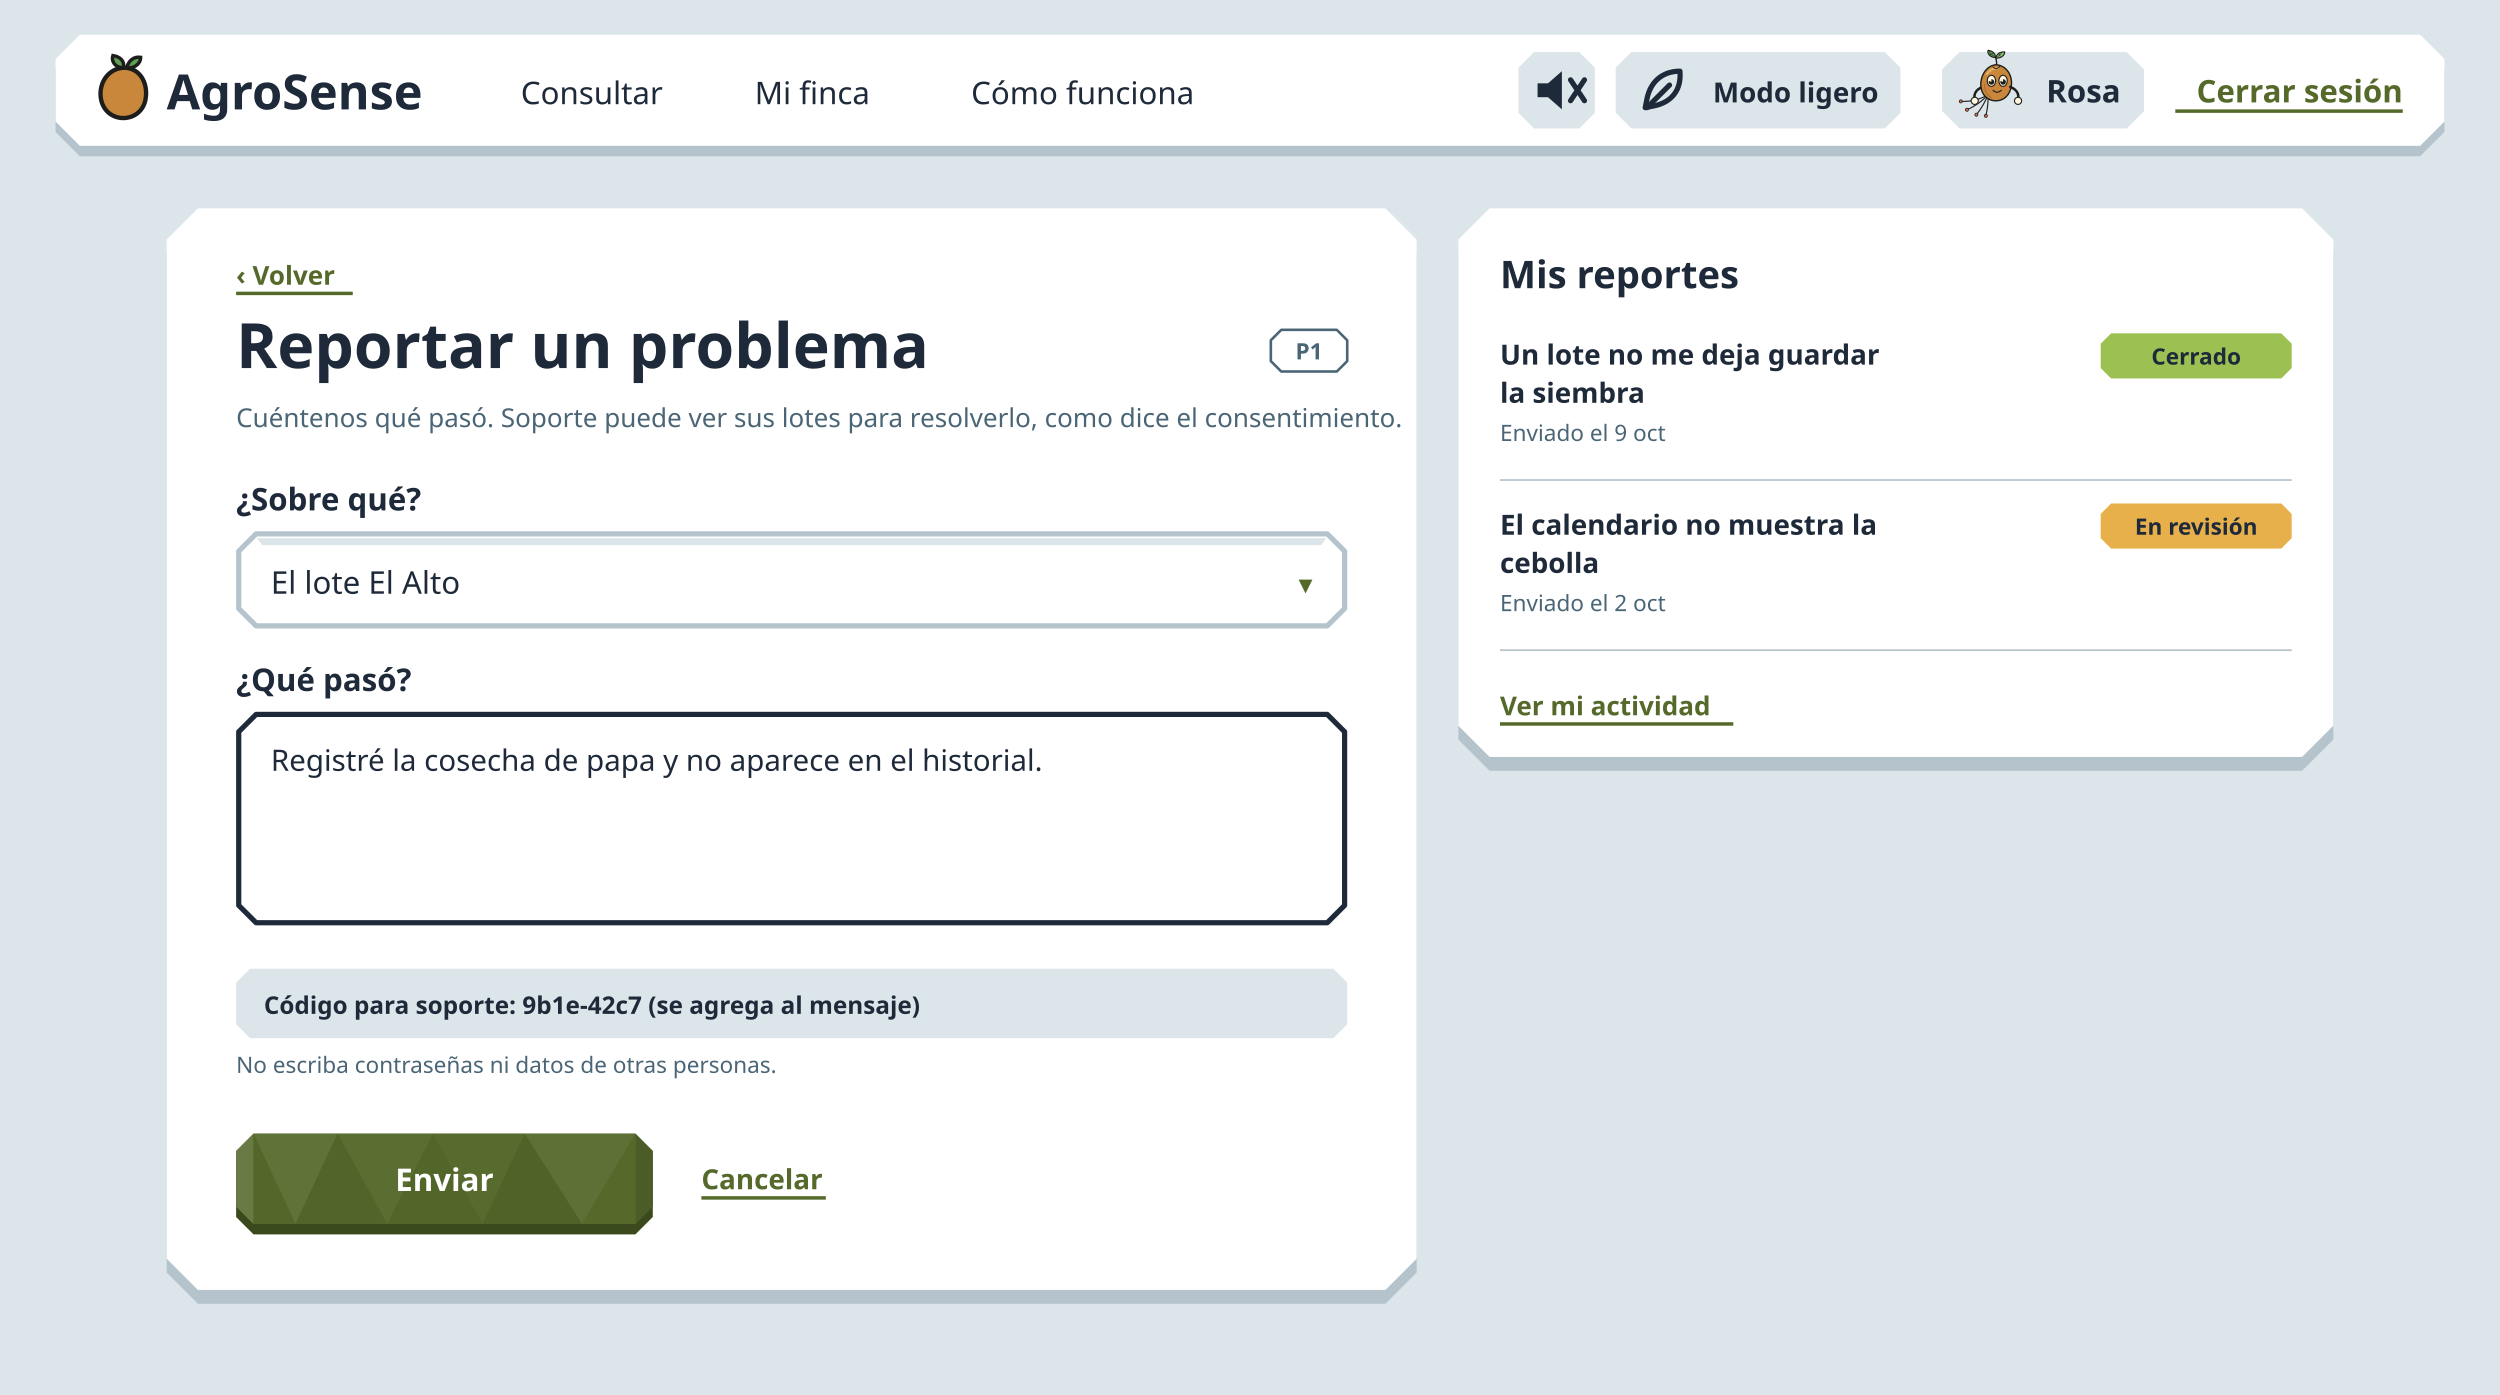
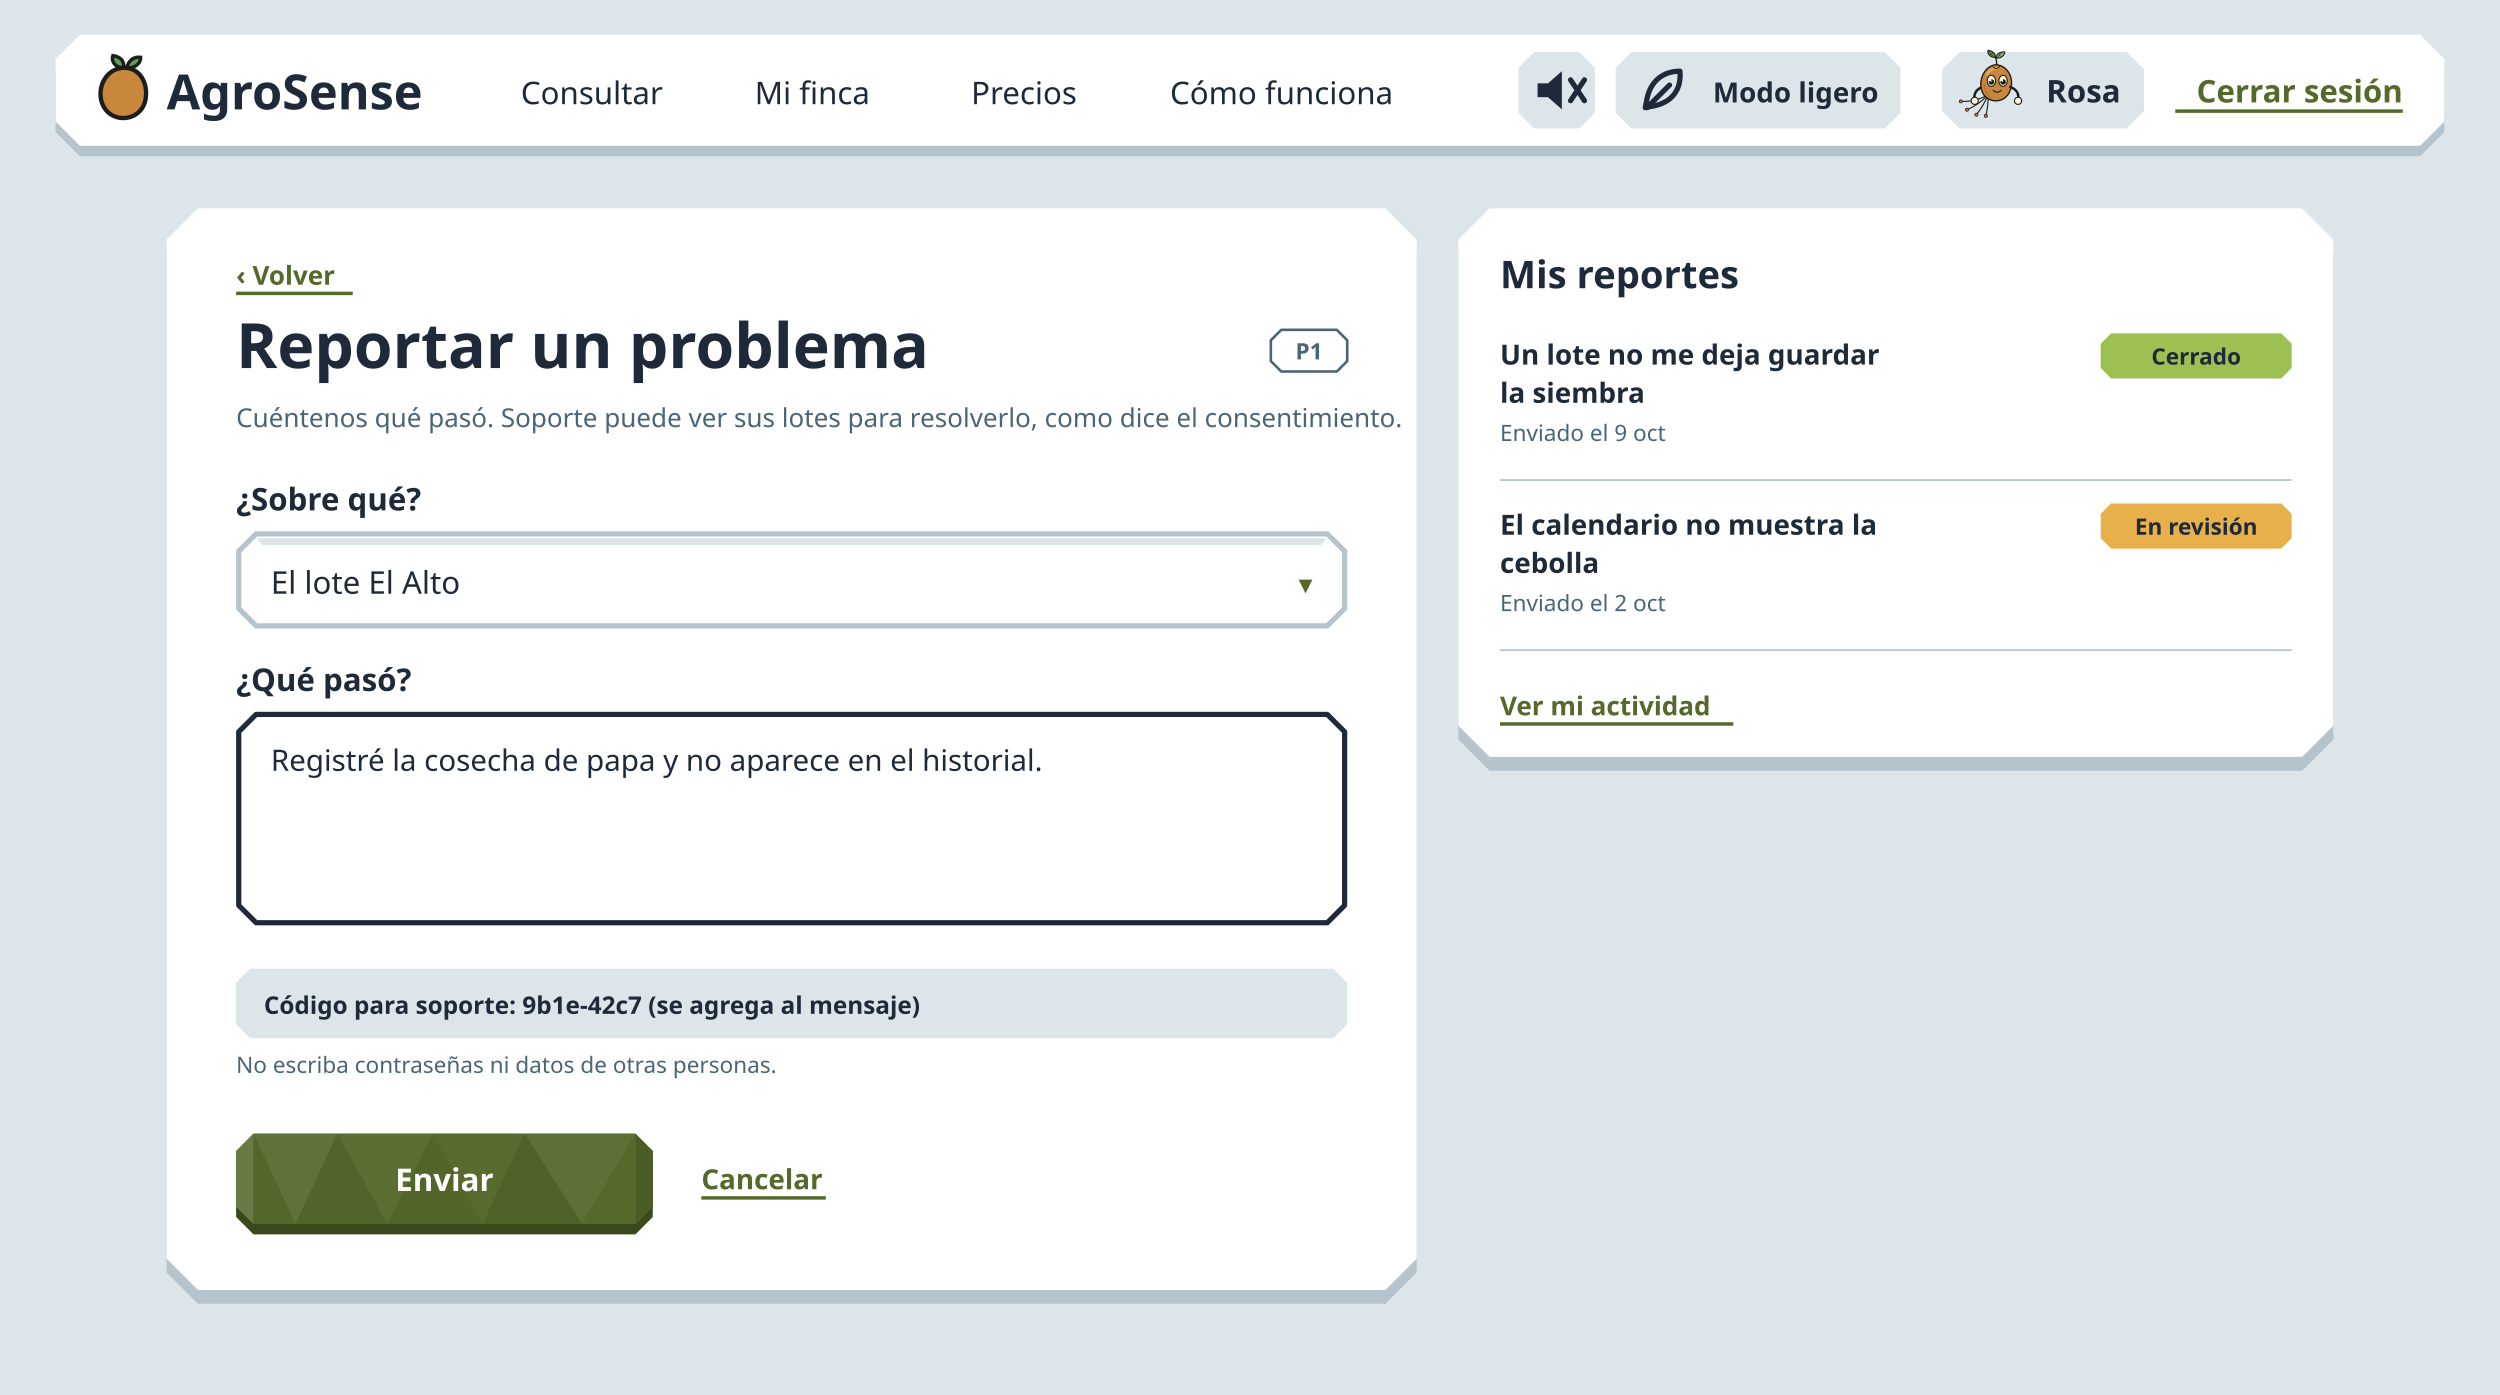
<svg xmlns="http://www.w3.org/2000/svg" width="1440" height="803" viewBox="0 0 1440 803">
  <rect width="1440" height="803" fill="#DCE5EA" />
  <rect width="1440" height="3000" fill="#DCE5EA" />
  <g id="barra" transform="translate(0 0)">
    <polygon points="46,26 1394,26 1408,40 1408,76 1394,90 46,90 32,76 32,40" fill="#B4C3CC" />
    <polygon points="46,20 1394,20 1408,34 1408,70 1394,84 46,84 32,70 32,34" fill="#FFFFFF" />
    <g id="marca" transform="translate(56 30)">
      <path d="M16 9c9 .6 13 9 12 17-.8 8-7 12-13 12S3 34 2 26C1 17 7 9 16 9z" fill="#C8873A" stroke="#1D1D1B" stroke-width="2.5" />
      <path d="M15 9c-5 0-7-4-6-7 4 .6 7 3 6 7zm2 0c4 .6 8-2 8-6-4-.6-7 2-8 6z" fill="#5FA052" stroke="#1D1D1B" stroke-width="2" />
      <text x="40" y="33" font-family="Fredoka" font-weight="600" font-size="28" fill="#1E2A3A" text-anchor="start">AgroSense</text>
    </g>
    <text x="300" y="60" font-family="Atkinson Hyperlegible" font-weight="400" font-size="18" fill="#1E2A3A" text-anchor="start">Consultar</text>
    <text x="434.72" y="60" font-family="Atkinson Hyperlegible" font-weight="400" font-size="18" fill="#1E2A3A" text-anchor="start">Mi finca</text>
-     <text x="559.36" y="60" font-family="Atkinson Hyperlegible" font-weight="400" font-size="18" fill="#1E2A3A" text-anchor="start">Cómo funciona</text>
+     <text x="559.36" y="60" font-family="Atkinson Hyperlegible" font-weight="400" font-size="18" fill="#1E2A3A" text-anchor="start">Precios</text>
+     <text x="673.92" y="60" font-family="Atkinson Hyperlegible" font-weight="400" font-size="18" fill="#1E2A3A" text-anchor="start">Cómo funciona</text>
    <text x="1384" y="59" font-family="Atkinson Hyperlegible" font-weight="700" font-size="18" fill="#55692B" text-anchor="end">Cerrar sesión</text>
    <rect x="1252.96" y="63" width="131.04" height="2" fill="#55692B" />
    <polygon points="1128.64,30 1224.96,30 1234.96,40 1234.96,64 1224.96,74 1128.64,74 1118.64,64 1118.64,40" fill="#DCE5EA" />
    <g transform="translate(1124.64 28) scale(0.16)">
      <g id="semilla" transform="translate(0 0)">
        <path d="M128 166 Q85 192 30 190" fill="none" stroke="#1D1D1B" stroke-width="4" stroke-linecap="round" stroke-linejoin="round" />
        <circle cx="30" cy="190" r="5.5" fill="#E76F51" stroke="#1D1D1B" stroke-width="3" />
        <path d="M128 166 Q96 201 52 220" fill="none" stroke="#1D1D1B" stroke-width="4" stroke-linecap="round" stroke-linejoin="round" />
        <circle cx="52" cy="220" r="5.5" fill="#E76F51" stroke="#1D1D1B" stroke-width="3" />
        <path d="M128 166 Q113 204 86 238" fill="none" stroke="#1D1D1B" stroke-width="4" stroke-linecap="round" stroke-linejoin="round" />
        <circle cx="86" cy="238" r="5.5" fill="#E76F51" stroke="#1D1D1B" stroke-width="3" />
        <path d="M128 166 Q130 200 120 242" fill="none" stroke="#1D1D1B" stroke-width="4" stroke-linecap="round" stroke-linejoin="round" />
        <circle cx="120" cy="242" r="5.5" fill="#E76F51" stroke="#1D1D1B" stroke-width="3" />
        <path d="M108 138 C82 148 76 166 80 184" fill="none" stroke="#1D1D1B" stroke-width="9" stroke-linecap="round" stroke-linejoin="round" />
        <circle cx="80" cy="188" r="13" fill="#FFF6E0" stroke="#1D1D1B" stroke-width="4" />
        <path d="M158 62 C160 48 158 40 154 30" fill="none" stroke="#1D1D1B" stroke-width="5" stroke-linecap="round" stroke-linejoin="round" />
        <path d="M154 32 C136 32 124 18 128 6 C144 8 156 18 154 32Z" fill="#5FA052" stroke="#1D1D1B" stroke-width="4" stroke-linecap="round" stroke-linejoin="round" />
        <path d="M156 34 C172 36 188 26 188 12 C172 10 158 20 156 34Z" fill="#8CC56A" stroke="#1D1D1B" stroke-width="4" stroke-linecap="round" stroke-linejoin="round" />
        <path d="M150 28 C142 24 136 18 132 10 M146 16 L136 22 M178 14 C172 22 166 28 158 32 M172 28 L166 16" fill="none" stroke="#1D1D1B" stroke-width="1.8" stroke-linecap="round" stroke-linejoin="round" />
        <path d="M158 58 C196 62 216 98 212 132 C208 168 184 188 156 188 C126 188 104 166 102 134 C100 98 122 60 158 58Z" fill="#C8873A" stroke="#1D1D1B" stroke-width="5" stroke-linecap="round" stroke-linejoin="round" />
        <path d="M124 92 A46 46 0 0 1 164 70" fill="none" stroke="#E3AE68" stroke-width="8" stroke-linecap="round" stroke-linejoin="round" />
        <path d="M116 128 C114 150 124 168 140 178" fill="none" stroke="#1D1D1B" stroke-width="2.5" stroke-linecap="round" stroke-linejoin="round" opacity="0.35" />
        <path d="M146 66 Q158 78 170 64" fill="none" stroke="#1D1D1B" stroke-width="3.5" stroke-linecap="round" stroke-linejoin="round" />
        <ellipse cx="124" cy="142" rx="9" ry="5" fill="#E76F51" opacity="0.55" />
        <ellipse cx="196" cy="142" rx="9" ry="5" fill="#E76F51" opacity="0.55" />
        <ellipse cx="140" cy="116" rx="15" ry="20" fill="#FFF6E0" stroke="#1D1D1B" stroke-width="4" />
        <path d="M140 120 m0 -10 a10 10 0 1 1 -9 6 l9 4Z" fill="#1D1D1B" />
        <ellipse cx="182" cy="116" rx="15" ry="20" fill="#FFF6E0" stroke="#1D1D1B" stroke-width="4" />
        <path d="M182 120 m0 -10 a10 10 0 1 1 -9 6 l9 4Z" fill="#1D1D1B" />
        <path d="M146 150 Q160 164 176 150" fill="none" stroke="#1D1D1B" stroke-width="4" stroke-linecap="round" stroke-linejoin="round" />
        <path d="M208 138 C234 148 240 166 236 184" fill="none" stroke="#1D1D1B" stroke-width="9" stroke-linecap="round" stroke-linejoin="round" />
        <circle cx="236" cy="188" r="13" fill="#FFF6E0" stroke="#1D1D1B" stroke-width="4" />
      </g>
    </g>
    <text x="1178.64" y="59" font-family="Atkinson Hyperlegible" font-weight="700" font-size="18" fill="#1E2A3A" text-anchor="start">Rosa</text>
    <g id="boton-modo-ligero" transform="translate(930.64 30)">
      <polygon points="9,0 155,0 164,9 164,35 155,44 9,44 0,35 0,9" fill="#DCE5EA" />
      <g transform="translate(6 0)">
        <path d="M31 11C21 11 14 17 12 27l-1 5 5-1c10-2 16-9 15-20z" fill="none" stroke="#1E2A3A" stroke-width="3" stroke-linejoin="round" />
        <path d="M12 32 25 19" stroke="#1E2A3A" stroke-width="3" stroke-linecap="round" />
      </g>
      <text x="56" y="29" font-family="Atkinson Hyperlegible" font-weight="700" font-size="16" fill="#1E2A3A" text-anchor="start">Modo ligero</text>
    </g>
    <g id="boton-sonido" transform="translate(874.64 30)">
      <polygon points="9,0 35,0 44,9 44,35 35,44 9,44 0,35 0,9" fill="#DCE5EA" />
      <polygon points="11,18 17,18 25,11 25,33 17,26 11,26" fill="#1E2A3A" />
      <path d="M30 16 L38 28 M38 16 L30 28" fill="none" stroke="#1E2A3A" stroke-width="3" stroke-linecap="round" />
    </g>
  </g>
  <g id="tarjeta" transform="translate(96 120)">
    <polygon points="18,8 702,8 720,26 720,613 702,631 18,631 0,613 0,26" fill="#B4C3CC" />
    <polygon points="18,0 702,0 720,18 720,605 702,623 18,623 0,605 0,18" fill="#FFFFFF" />
  </g>
  <g id="reportar" transform="translate(96 120)">
    <text x="40" y="44" font-family="Atkinson Hyperlegible" font-weight="700" font-size="15" fill="#55692B" text-anchor="start">‹ Volver</text>
    <rect x="40" y="48" width="67.2" height="2" fill="#55692B" />
    <text x="40" y="92" font-family="Fredoka" font-weight="600" font-size="36" fill="#1E2A3A" text-anchor="start">Reportar un problema</text>
    <polygon points="642,70 674,70 680,76 680,88 674,94 642,94 636,88 636,76" fill="#FFFFFF" stroke="#4A6576" stroke-width="1.5" stroke-linejoin="round" />
    <text x="658" y="87" font-family="Atkinson Hyperlegible" font-weight="700" font-size="13" fill="#4A6576" text-anchor="middle">P1</text>
    <text x="40" y="126" font-family="Atkinson Hyperlegible" font-weight="400" font-size="15" fill="#4A6576" text-anchor="start">Cuéntenos qué pasó. Soporte puede ver sus lotes para resolverlo, como dice el consentimiento.</text>
    <g id="campo-sobre" transform="translate(40 174)">
      <text x="0" y="0" font-family="Atkinson Hyperlegible" font-weight="700" font-size="18" fill="#1E2A3A" text-anchor="start">¿Sobre qué?</text>
      <polygon points="11.5,13.5 628.5,13.5 638.5,23.5 638.5,56.5 628.5,66.5 11.5,66.5 1.5,56.5 1.5,23.5" fill="#FFFFFF" stroke="#B4C3CC" stroke-width="3" stroke-linejoin="round" />
      <polygon points="12,16 628,16 625,20 15,20" fill="#DCE5EA" />
      <text x="20" y="48" font-family="Atkinson Hyperlegible" font-weight="400" font-size="18" fill="#1E2A3A" text-anchor="start">El lote El Alto</text>
      <text x="620" y="48" font-family="Atkinson Hyperlegible" font-weight="700" font-size="16" fill="#55692B" text-anchor="end">▾</text>
    </g>
    <g id="campo-mensaje" transform="translate(40 278)">
      <text x="0" y="0" font-family="Atkinson Hyperlegible" font-weight="700" font-size="18" fill="#1E2A3A" text-anchor="start">¿Qué pasó?</text>
      <polygon points="11.5,13.5 628.5,13.5 638.5,23.5 638.5,123.5 628.5,133.5 11.5,133.5 1.5,123.5 1.5,23.5" fill="#FFFFFF" stroke="#1E2A3A" stroke-width="3" stroke-linejoin="round" />
      <text x="20" y="46" font-family="Atkinson Hyperlegible" font-weight="400" font-size="17" fill="#1E2A3A" text-anchor="start">Registré la cosecha de papa y no aparece en el historial.</text>
    </g>
    <polygon points="48,438 672,438 680,446 680,470 672,478 48,478 40,470 40,446" fill="#DCE5EA" />
    <text x="56" y="464" font-family="Atkinson Hyperlegible" font-weight="700" font-size="14" fill="#1E2A3A" text-anchor="start">Código para soporte: 9b1e-42c7 (se agrega al mensaje)</text>
    <text x="40" y="498" font-family="Atkinson Hyperlegible" font-weight="400" font-size="13" fill="#4A6576" text-anchor="start">No escriba contraseñas ni datos de otras personas.</text>
    <g id="boton-primary" transform="translate(40 533)">
      <polygon points="10,6 230,6 240,16 240,48 230,58 10,58 0,48 0,16" fill="#3A4A1D" />
      <polygon points="10,0 230,0 240,10 240,42 230,52 10,52 0,42 0,10" fill="#55692B" />
      <polygon points="10,0 10,52 0,42 0,10" fill="#697B44" />
      <polygon points="230,0 240,10 240,42 230,52" fill="#4B5C26" />
      <polygon points="10,0 58.4,0 34.2,52" fill="#5F7238" />
      <polygon points="10,0 34.2,52 10,52" fill="#54672A" />
      <polygon points="58.4,0 113.4,0 87,52" fill="#5B6E32" />
      <polygon points="58.4,0 87,52 34.2,52" fill="#516429" />
      <polygon points="113.4,0 166.2,0 142,52" fill="#586B2E" />
      <polygon points="113.4,0 142,52 87,52" fill="#52662A" />
      <polygon points="166.2,0 230,0 199.2,52" fill="#5D7035" />
      <polygon points="166.2,0 199.2,52 142,52" fill="#4F6228" />
      <polygon points="230,0 230,52 199.2,52" fill="#55692B" />
      <text x="120" y="33" font-family="Atkinson Hyperlegible" font-weight="700" font-size="18" fill="#FFFFFF" text-anchor="middle">Enviar</text>
    </g>
    <text x="308" y="565" font-family="Atkinson Hyperlegible" font-weight="700" font-size="16" fill="#55692B" text-anchor="start">Cancelar</text>
    <rect x="308" y="569" width="71.68" height="2" fill="#55692B" />
  </g>
  <g id="mis-reportes" transform="translate(840 120)">
    <polygon points="18,8 486,8 504,26 504,306 486,324 18,324 0,306 0,26" fill="#B4C3CC" />
    <polygon points="18,0 486,0 504,18 504,298 486,316 18,316 0,298 0,18" fill="#FFFFFF" />
  </g>
  <g id="mis-reportes-texto" transform="translate(840 120)">
    <text x="24" y="46" font-family="Fredoka" font-weight="600" font-size="22" fill="#1E2A3A" text-anchor="start">Mis reportes</text>
    <text x="24" y="90" font-family="Atkinson Hyperlegible" font-weight="700" font-size="16" fill="#1E2A3A" text-anchor="start">Un lote no me deja guardar</text>
    <text x="24" y="112" font-family="Atkinson Hyperlegible" font-weight="700" font-size="16" fill="#1E2A3A" text-anchor="start">la siembra</text>
    <polygon points="376,72 474,72 480,78 480,92 474,98 376,98 370,92 370,78" fill="#9CC152" />
    <text x="425" y="90" font-family="Atkinson Hyperlegible" font-weight="700" font-size="13" fill="#1E2A3A" text-anchor="middle">Cerrado</text>
    <text x="24" y="134" font-family="Atkinson Hyperlegible" font-weight="400" font-size="13" fill="#4A6576" text-anchor="start">Enviado el 9 oct</text>
    <rect x="24" y="156" width="456" height="1" fill="#B4C3CC" />
    <text x="24" y="188" font-family="Atkinson Hyperlegible" font-weight="700" font-size="16" fill="#1E2A3A" text-anchor="start">El calendario no muestra la</text>
    <text x="24" y="210" font-family="Atkinson Hyperlegible" font-weight="700" font-size="16" fill="#1E2A3A" text-anchor="start">cebolla</text>
    <polygon points="376,170 474,170 480,176 480,190 474,196 376,196 370,190 370,176" fill="#E8B04B" />
    <text x="425" y="188" font-family="Atkinson Hyperlegible" font-weight="700" font-size="13" fill="#1E2A3A" text-anchor="middle">En revisión</text>
    <text x="24" y="232" font-family="Atkinson Hyperlegible" font-weight="400" font-size="13" fill="#4A6576" text-anchor="start">Enviado el 2 oct</text>
    <rect x="24" y="254" width="456" height="1" fill="#B4C3CC" />
    <text x="24" y="292" font-family="Atkinson Hyperlegible" font-weight="700" font-size="15" fill="#55692B" text-anchor="start">Ver mi actividad</text>
    <rect x="24" y="296" width="134.4" height="2" fill="#55692B" />
  </g>
</svg>
